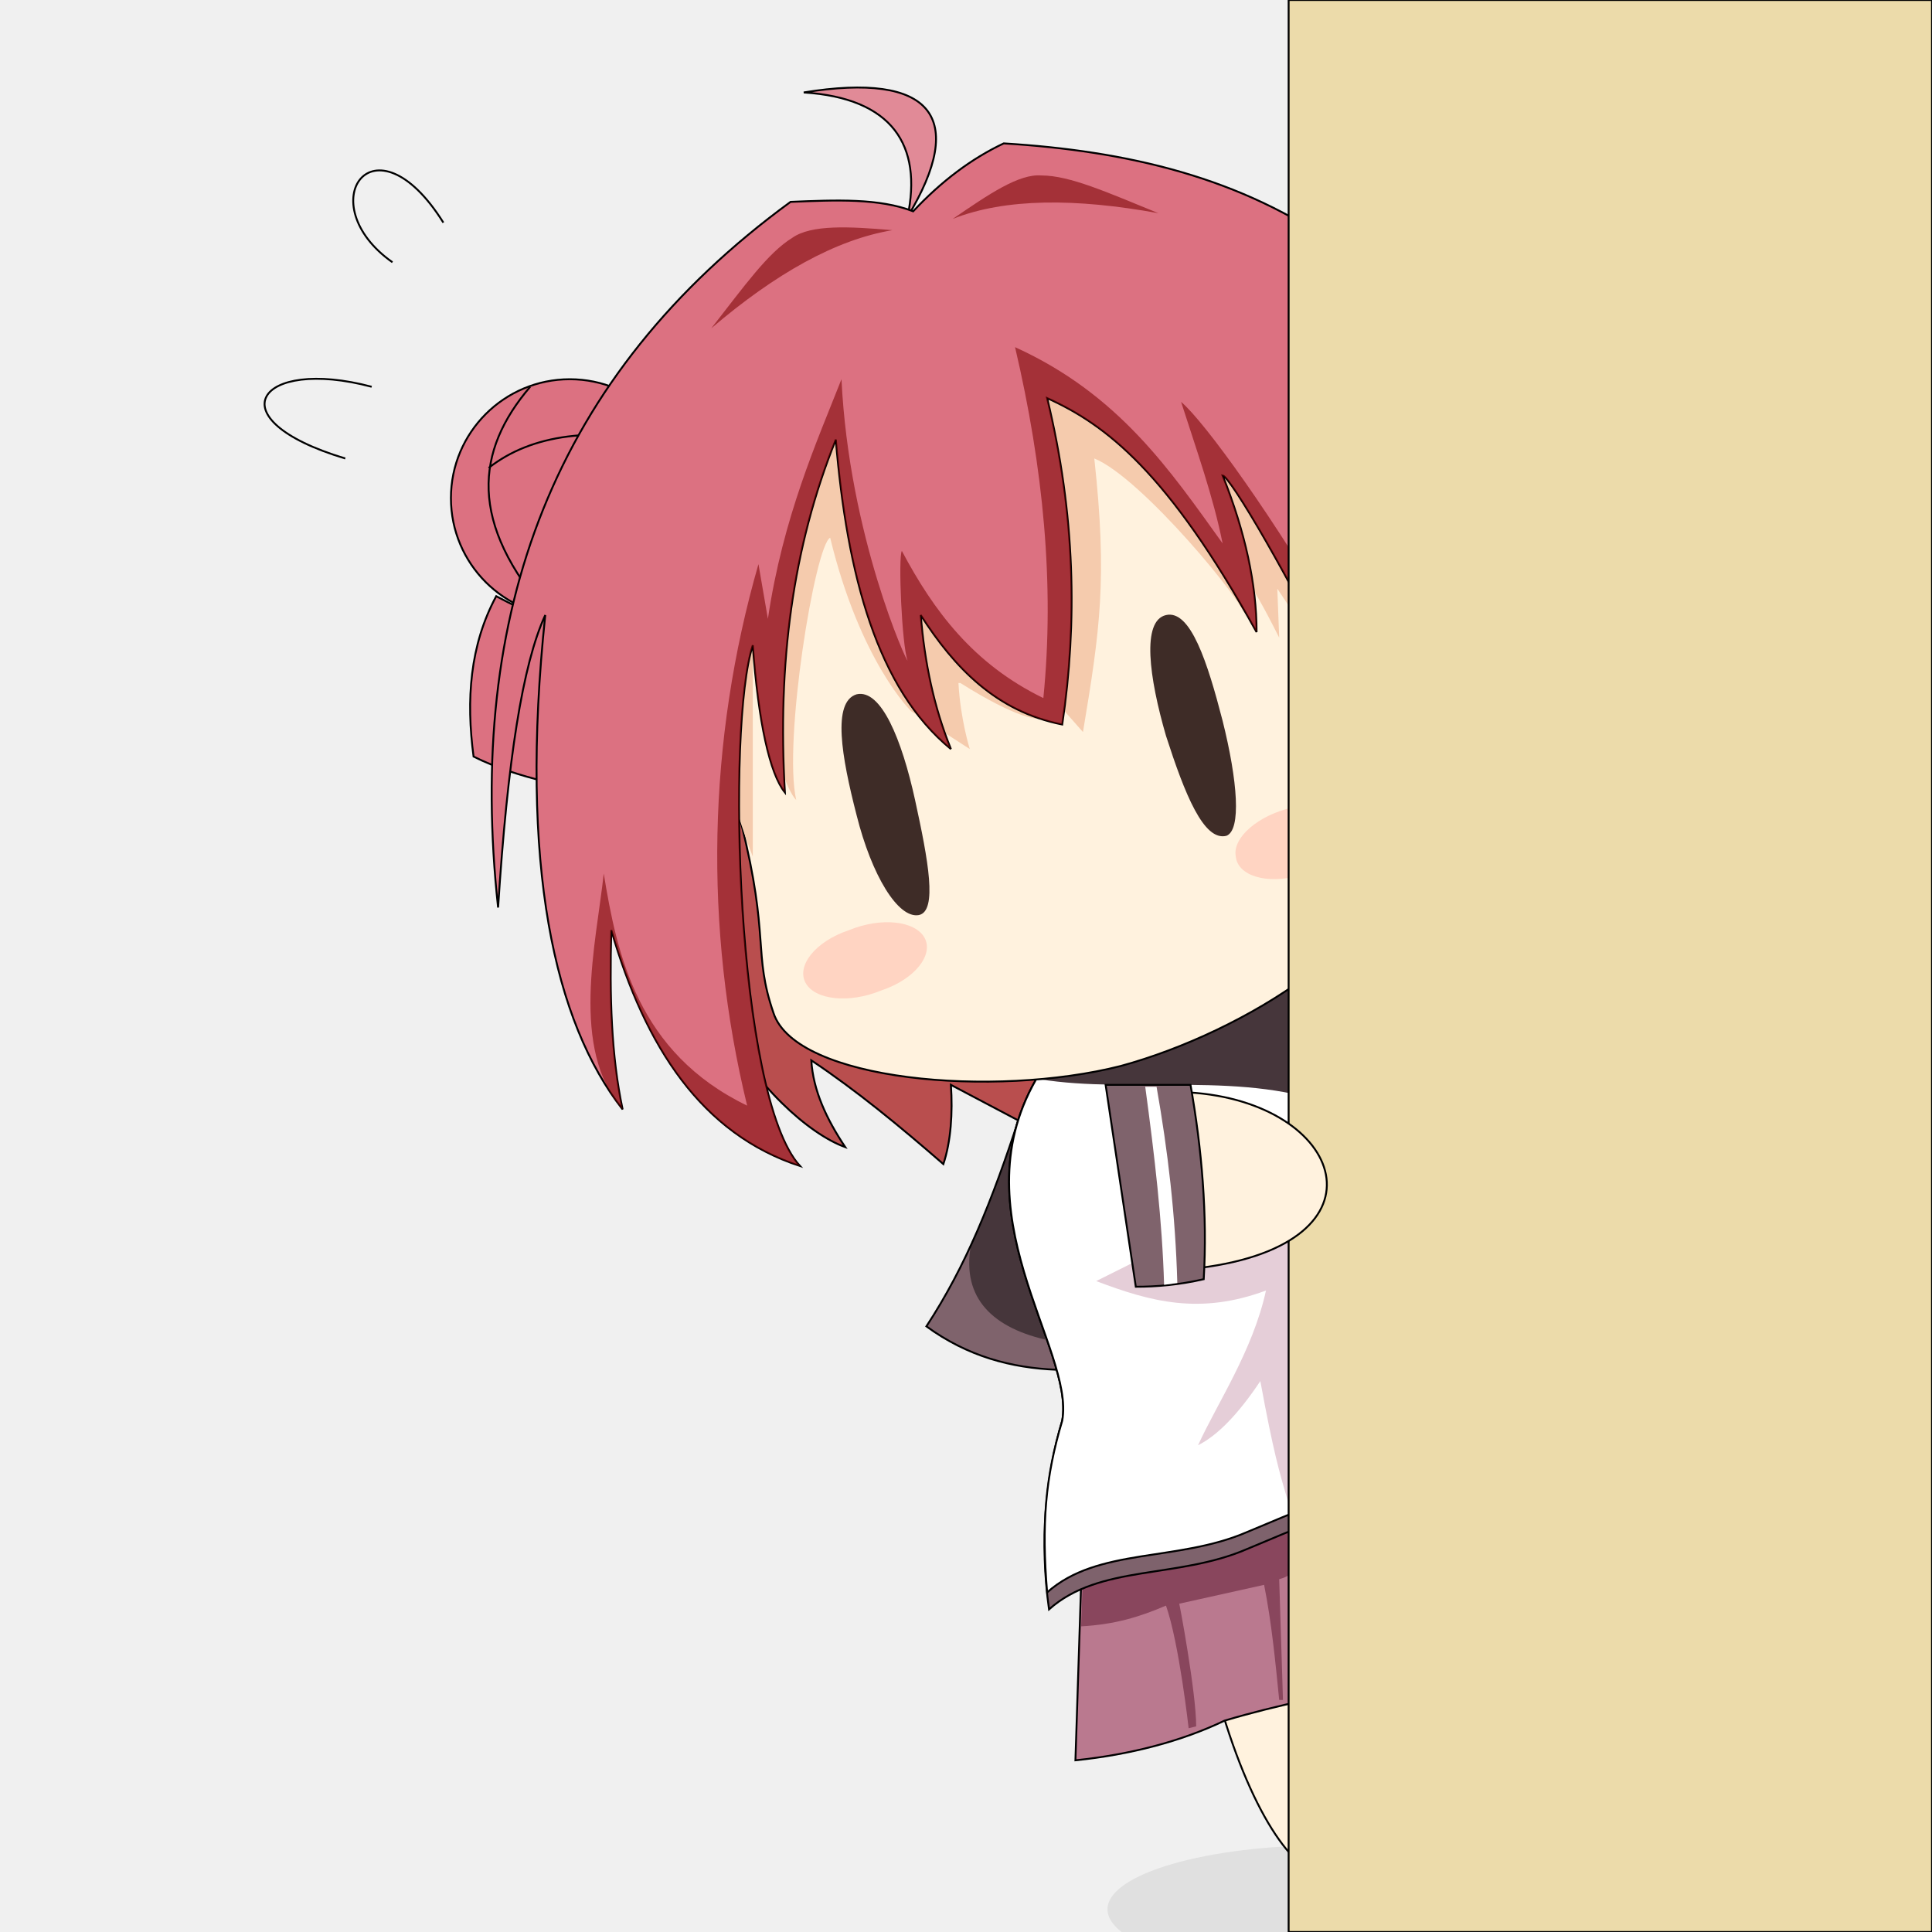
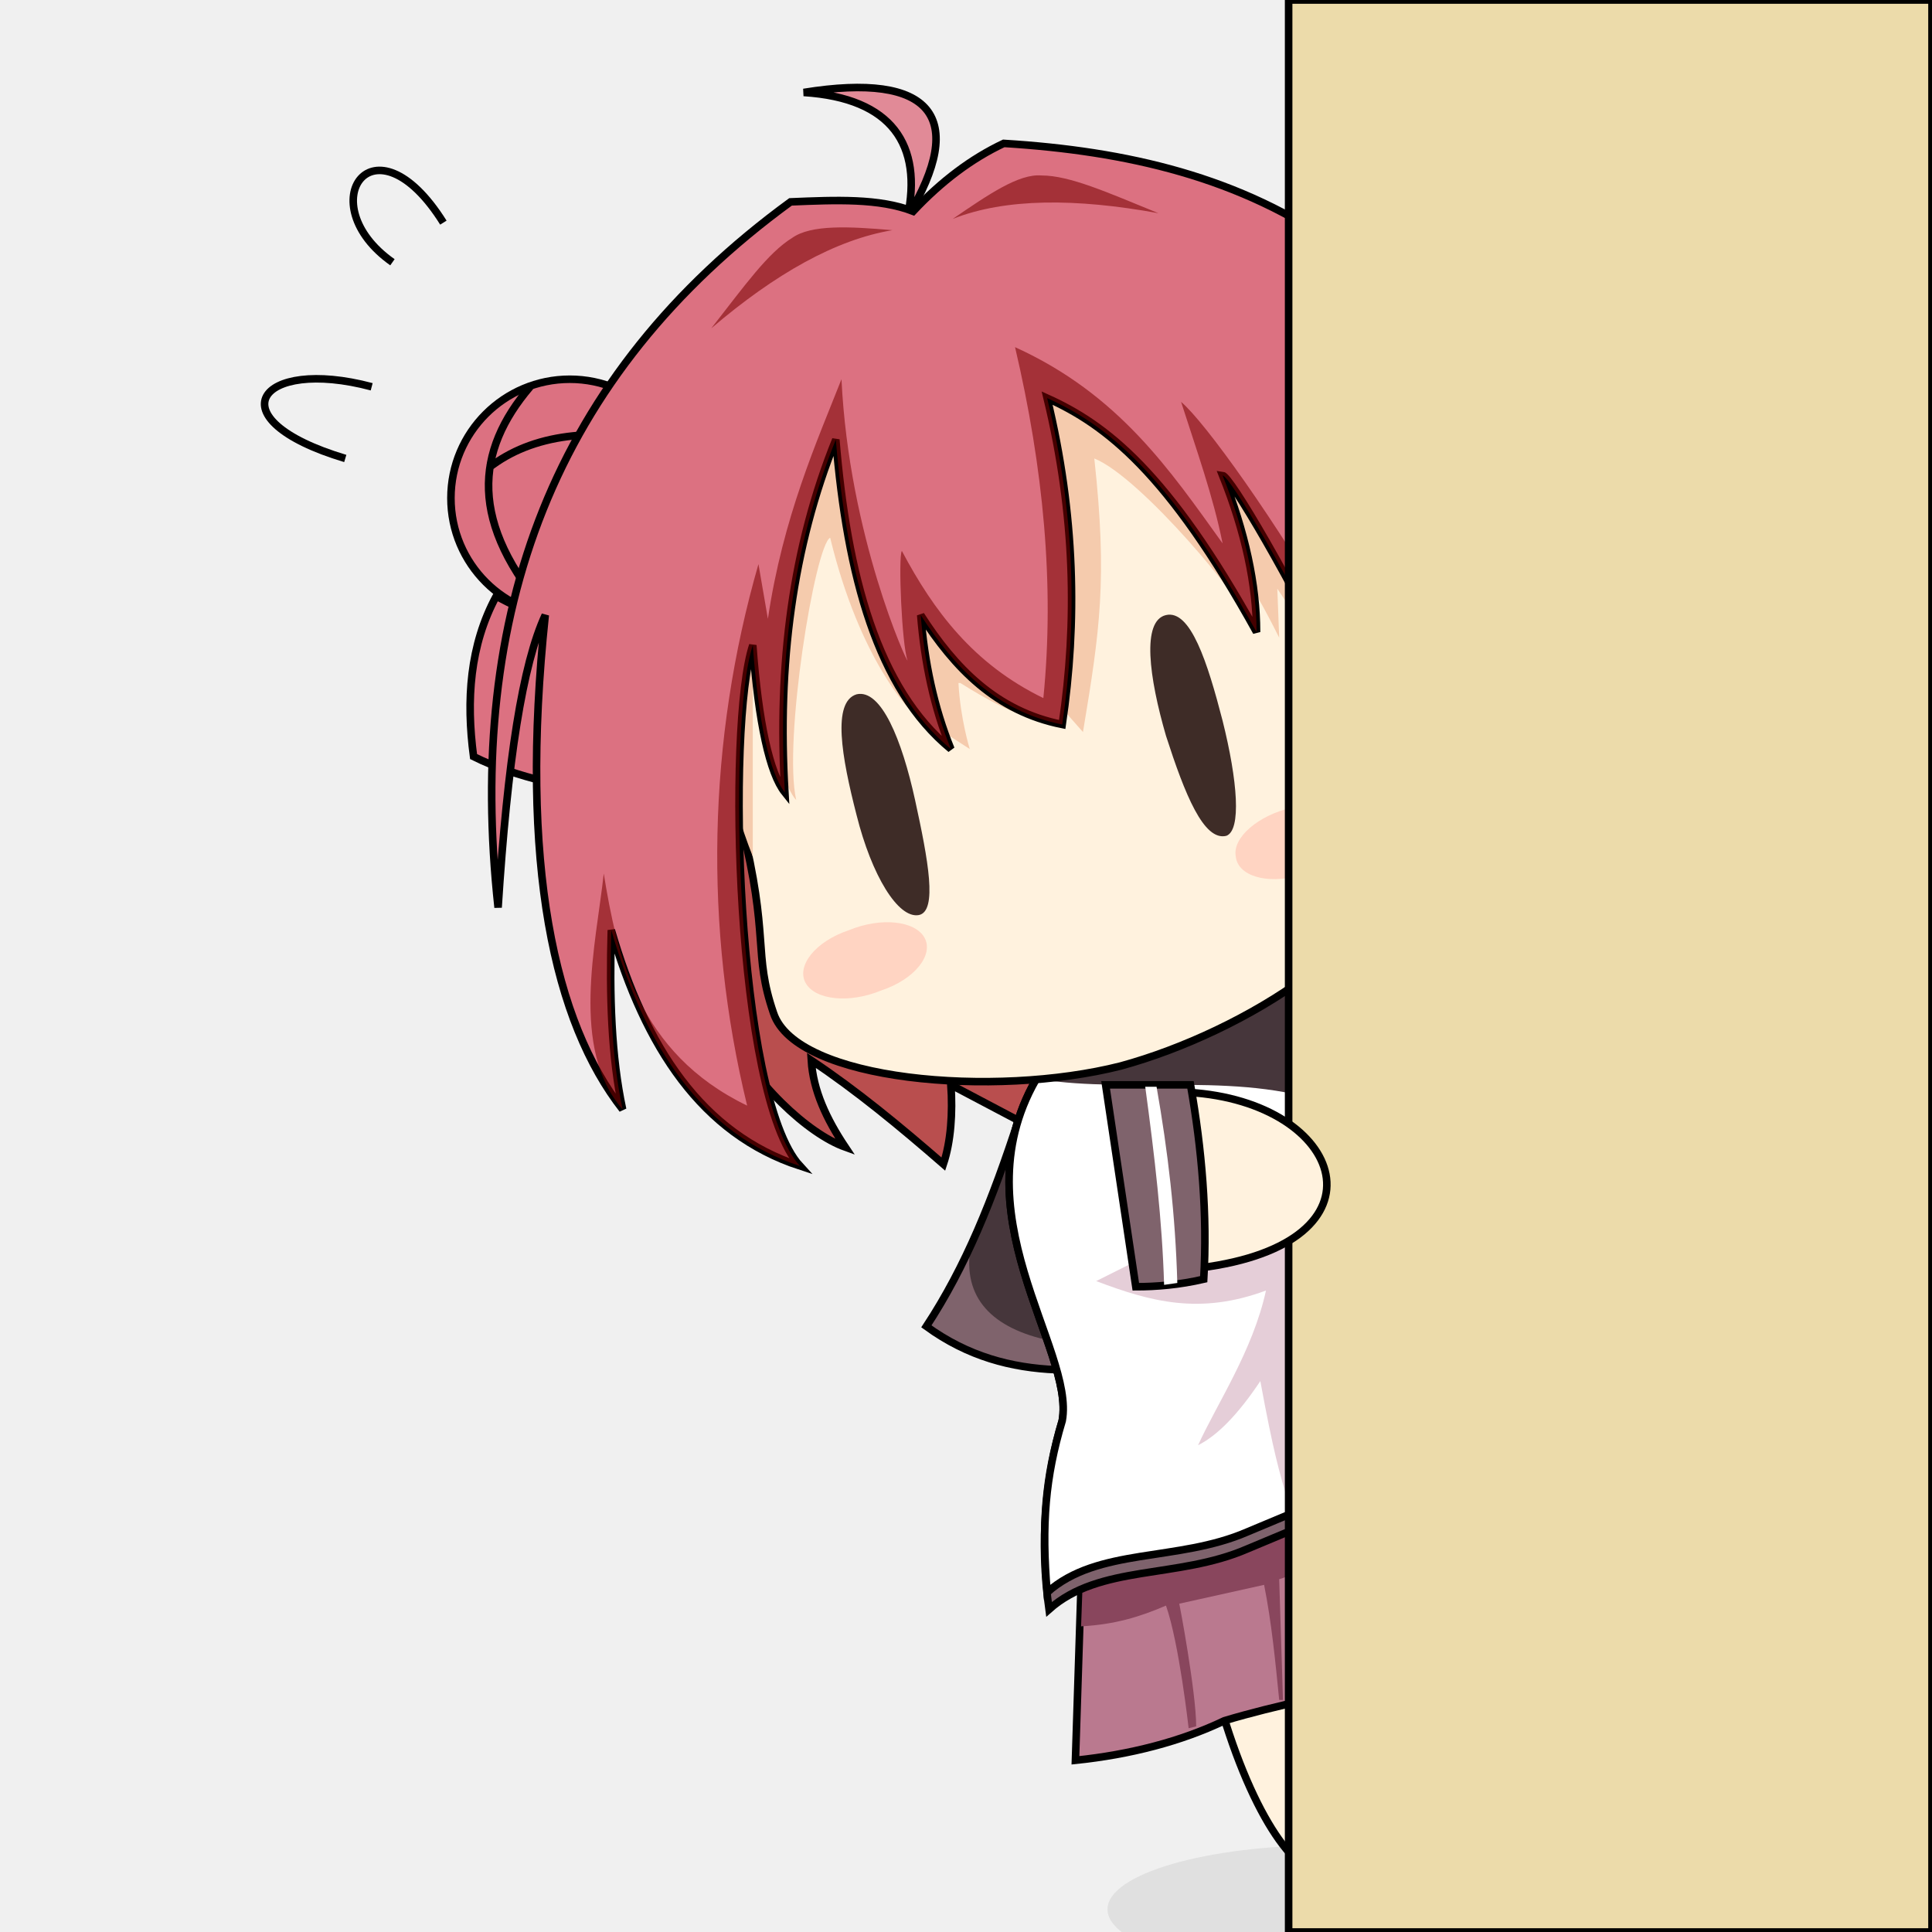
<svg xmlns="http://www.w3.org/2000/svg" xmlns:xlink="http://www.w3.org/1999/xlink" width="1024" height="1024" viewBox="0 0 1024 1024">
  <symbol id="main" width="1024" height="1024" viewBox="0 0 1024 1024">
    <path fill="#b94e4e" stroke="#000" d="M551 572l-11 22-36-19c1 15 0 30-4 42-23-20-46-39-70-55 1 16 8 31 18 46-39-14-116-105-61-181" />
    <path fill="#7f636c" stroke="#000" d="M540 593c-14 43-28 78-49 110 22 16 45 22 69 23l-20-133z" />
    <path fill="#00000073" d="M540 593c-6 22-22 63-25 65-6 28 9 45 39 52l-14-117z" />
    <ellipse cx="704" cy="1012" fill="#e0e0e0" rx="117" ry="34" />
    <path fill="#fff2de" stroke="#000" d="M648 908c37 122 94 112 66-16l-66 16z" />
    <path fill="#ba798f" stroke="#000" d="M570 933c29-3 56-10 79-21 57-17 112-21 163-42l-45-101-193 40-4 124z" />
    <path fill="#89465d" d="M618 851c7 20 12 65 12 65l4-1c0-18-9-66-9-65l45-10c4 20 6 41 8 61h2l-2-64s9-2 11-9c3-9-2-23-2-23l-113 29-1 28c18-1 31-5 45-11z" />
    <path fill="#7e626c" stroke="#000" d="M682 519c-17 19-98 50-131 50-45 73 19 146 12 184-9 30-12 64-7 100 27-24 68-16 105-32 45-19 132-55 151-41-13-33-72-235-130-261z" />
    <path fill="#fff" stroke="#000" d="M682 519c-17 19-98 50-131 50-45 73 19 146 12 184-9 30-11 55-8 91 27-24 69-16 106-32 45-19 132-55 151-41-13-33-72-226-130-252z" />
    <path fill="#46363b" d="M551 572c49 8 110-5 158 15l-6-80c-42 29-89 56-152 65z" />
    <path fill="#fff2de" stroke="#000" d="M594 565c66-18 147-69 144-115-2-33-30-56-30-95 0 0-33-251-227-201-195 51-88 283-88 283 15 60 6 68 17 100 12 36 117 45 184 28z" />
    <path fill="#e18a97" stroke="#000" d="M426 49c47 3 63 28 55 66 32-53 13-77-55-66z" />
    <path fill="#dc7181" stroke="#000" d="M263 316c-14 26-16 55-12 85 12 6 25 10 37 13l16-84c-8 2-24-5-41-14z" />
    <circle cx="302" cy="264" r="63" fill="#dc7181" stroke="#000" />
    <path fill="none" stroke="#000" d="M281 205c-29 34-33 72 10 121m-32-78c23-18 56-22 98-13" />
    <path fill="#f5cbad" d="M399 454C295 190 665 41 687 327l-10-15 1 26c-34-68-18-11-18-11 1-6-55-74-80-84 7 64 3 91-6 145l-15-17s9 28-50-9h-1c1 19 6 35 6 35l-31-20s-27-26-43-92c-8 4-25 108-18 139-10-10-23-76-23-76v106z" />
    <path fill="#dc7181" stroke="#000" d="M766 528c9-61-110-275-118-276 12 30 18 58 18 83-47-85-80-110-111-124 15 62 16 119 8 173-35-7-57-30-75-58 2 25 7 49 16 71-39-32-55-92-61-164-23 57-31 119-27 187-8-10-14-37-17-78-14 42-9 239 25 276-52-17-82-63-100-125-1 35 0 67 6 95-36-46-55-129-41-262-12 26-20 77-25 155-17-156 29-282 155-374 24-1 47-2 65 5 15-16 31-28 48-36 130 8 243 55 308 255-32-46-61-88-96-121 59 82 99 174 89 245-10-29-22-56-40-81 15 64 8 116-27 154z" />
    <path fill="#7a000091" d="M766 528c9-61-110-275-118-276 12 30 18 58 18 83-47-85-80-110-111-124 15 62 16 119 8 173-35-7-57-30-75-58 2 25 7 49 16 71-39-32-55-92-61-164-23 57-31 119-27 187-8-10-14-37-17-78-14 42-9 239 25 276-52-17-82-63-100-125-1 35 0 67 6 95-28-32-14-88-10-125 7 43 18 95 76 123a559 559 0 0 1 6-287l5 29c8-54 26-94 39-127 4 83 35 151 35 149-3-8-5-55-3-58 17 32 38 60 75 78 6-60 0-122-15-186 55 25 82 65 110 104-5-25-14-50-22-75 25 21 150 208 149 288 10-37 12-89 10-148 3-2 48 35 48 102-10-29-22-56-40-81 15 64 8 116-27 154zM377 174c34-29 66-47 96-52-23-2-43-3-53 4-13 8-25 25-43 48zm237-61c-44-8-81-8-109 3 19-13 35-24 47-23 15 0 35 9 62 20z" />
    <path fill="#3e2c27" d="M454 368c13-3 24 24 31 56s12 59 2 61c-11 2-25-21-33-53-8-31-13-60 0-64zm164-42c-13 3-9 33 0 64 10 31 20 56 32 53 8-3 6-29-2-61-8-31-17-59-30-56z" />
    <path fill="#ffd4c2" d="M450 493c17-7 35-5 40 4s-5 22-23 28c-17 7-35 5-40-4s5-22 23-28zm235-65c-18 4-32 16-30 26 1 10 16 15 34 10s32-17 31-27-17-14-35-9z" />
    <path fill="#e5ced8" d="M581 679c29 11 55 18 90 5-7 32-26 60-36 82 10-5 21-16 33-34 7 38 10 48 15 65l2-170-104 52z" />
    <path fill="#ecdbaa" stroke="#000" d="M683 0h341v1024H683z" />
    <path fill="#fff2de" stroke="#000" d="M636 672c2-28 0-60-6-93 83 5 109 80 6 93z" />
    <path fill="#7f636c" stroke="#000" d="M586 575l16 107c11 0 23-1 36-4 2-34-1-69-7-103h-45z" />
    <path fill="#fff" d="M607 576c5 37 9 71 10 105l7-1c-1-36-5-70-11-104" />
    <path fill="none" stroke="#000" d="M183 243c-70-21-46-54 14-38m11-66c-44-31-10-80 27-21" />
  </symbol>
-   <use xlink:href="#main" href="#main" />
+   <use xlink:href="#main" href="#main" stroke-width="4" />
</svg>
